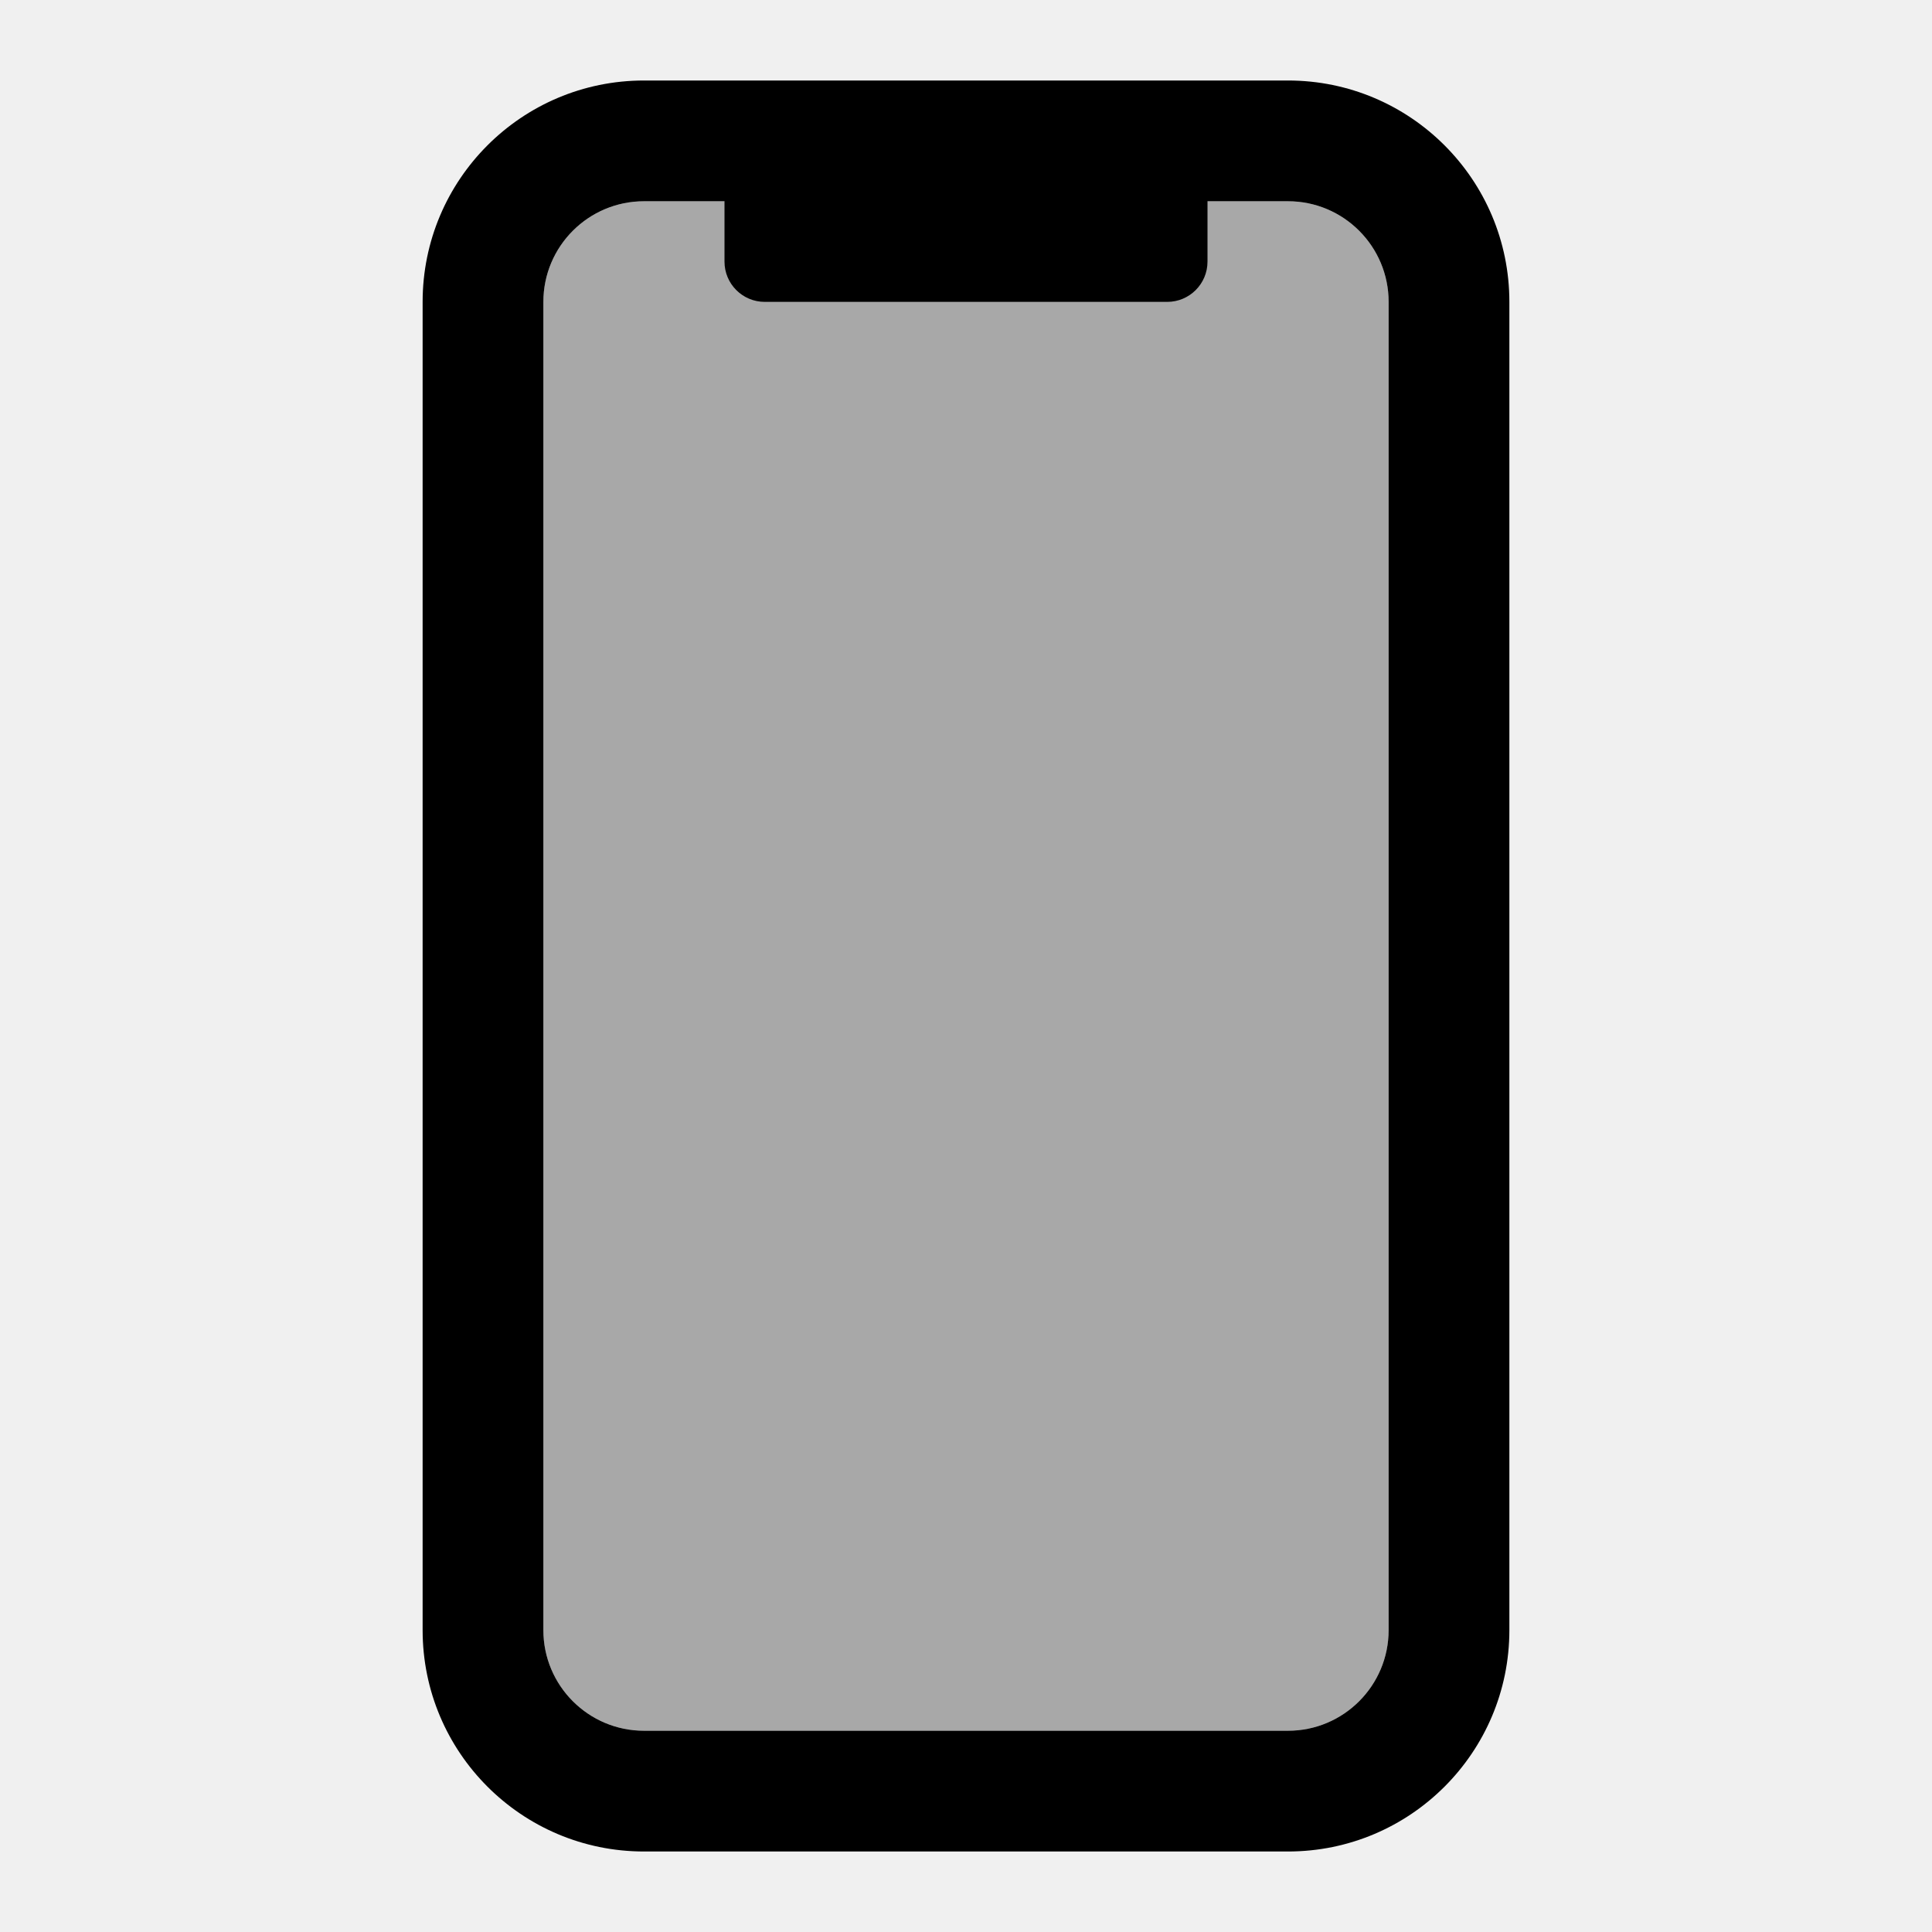
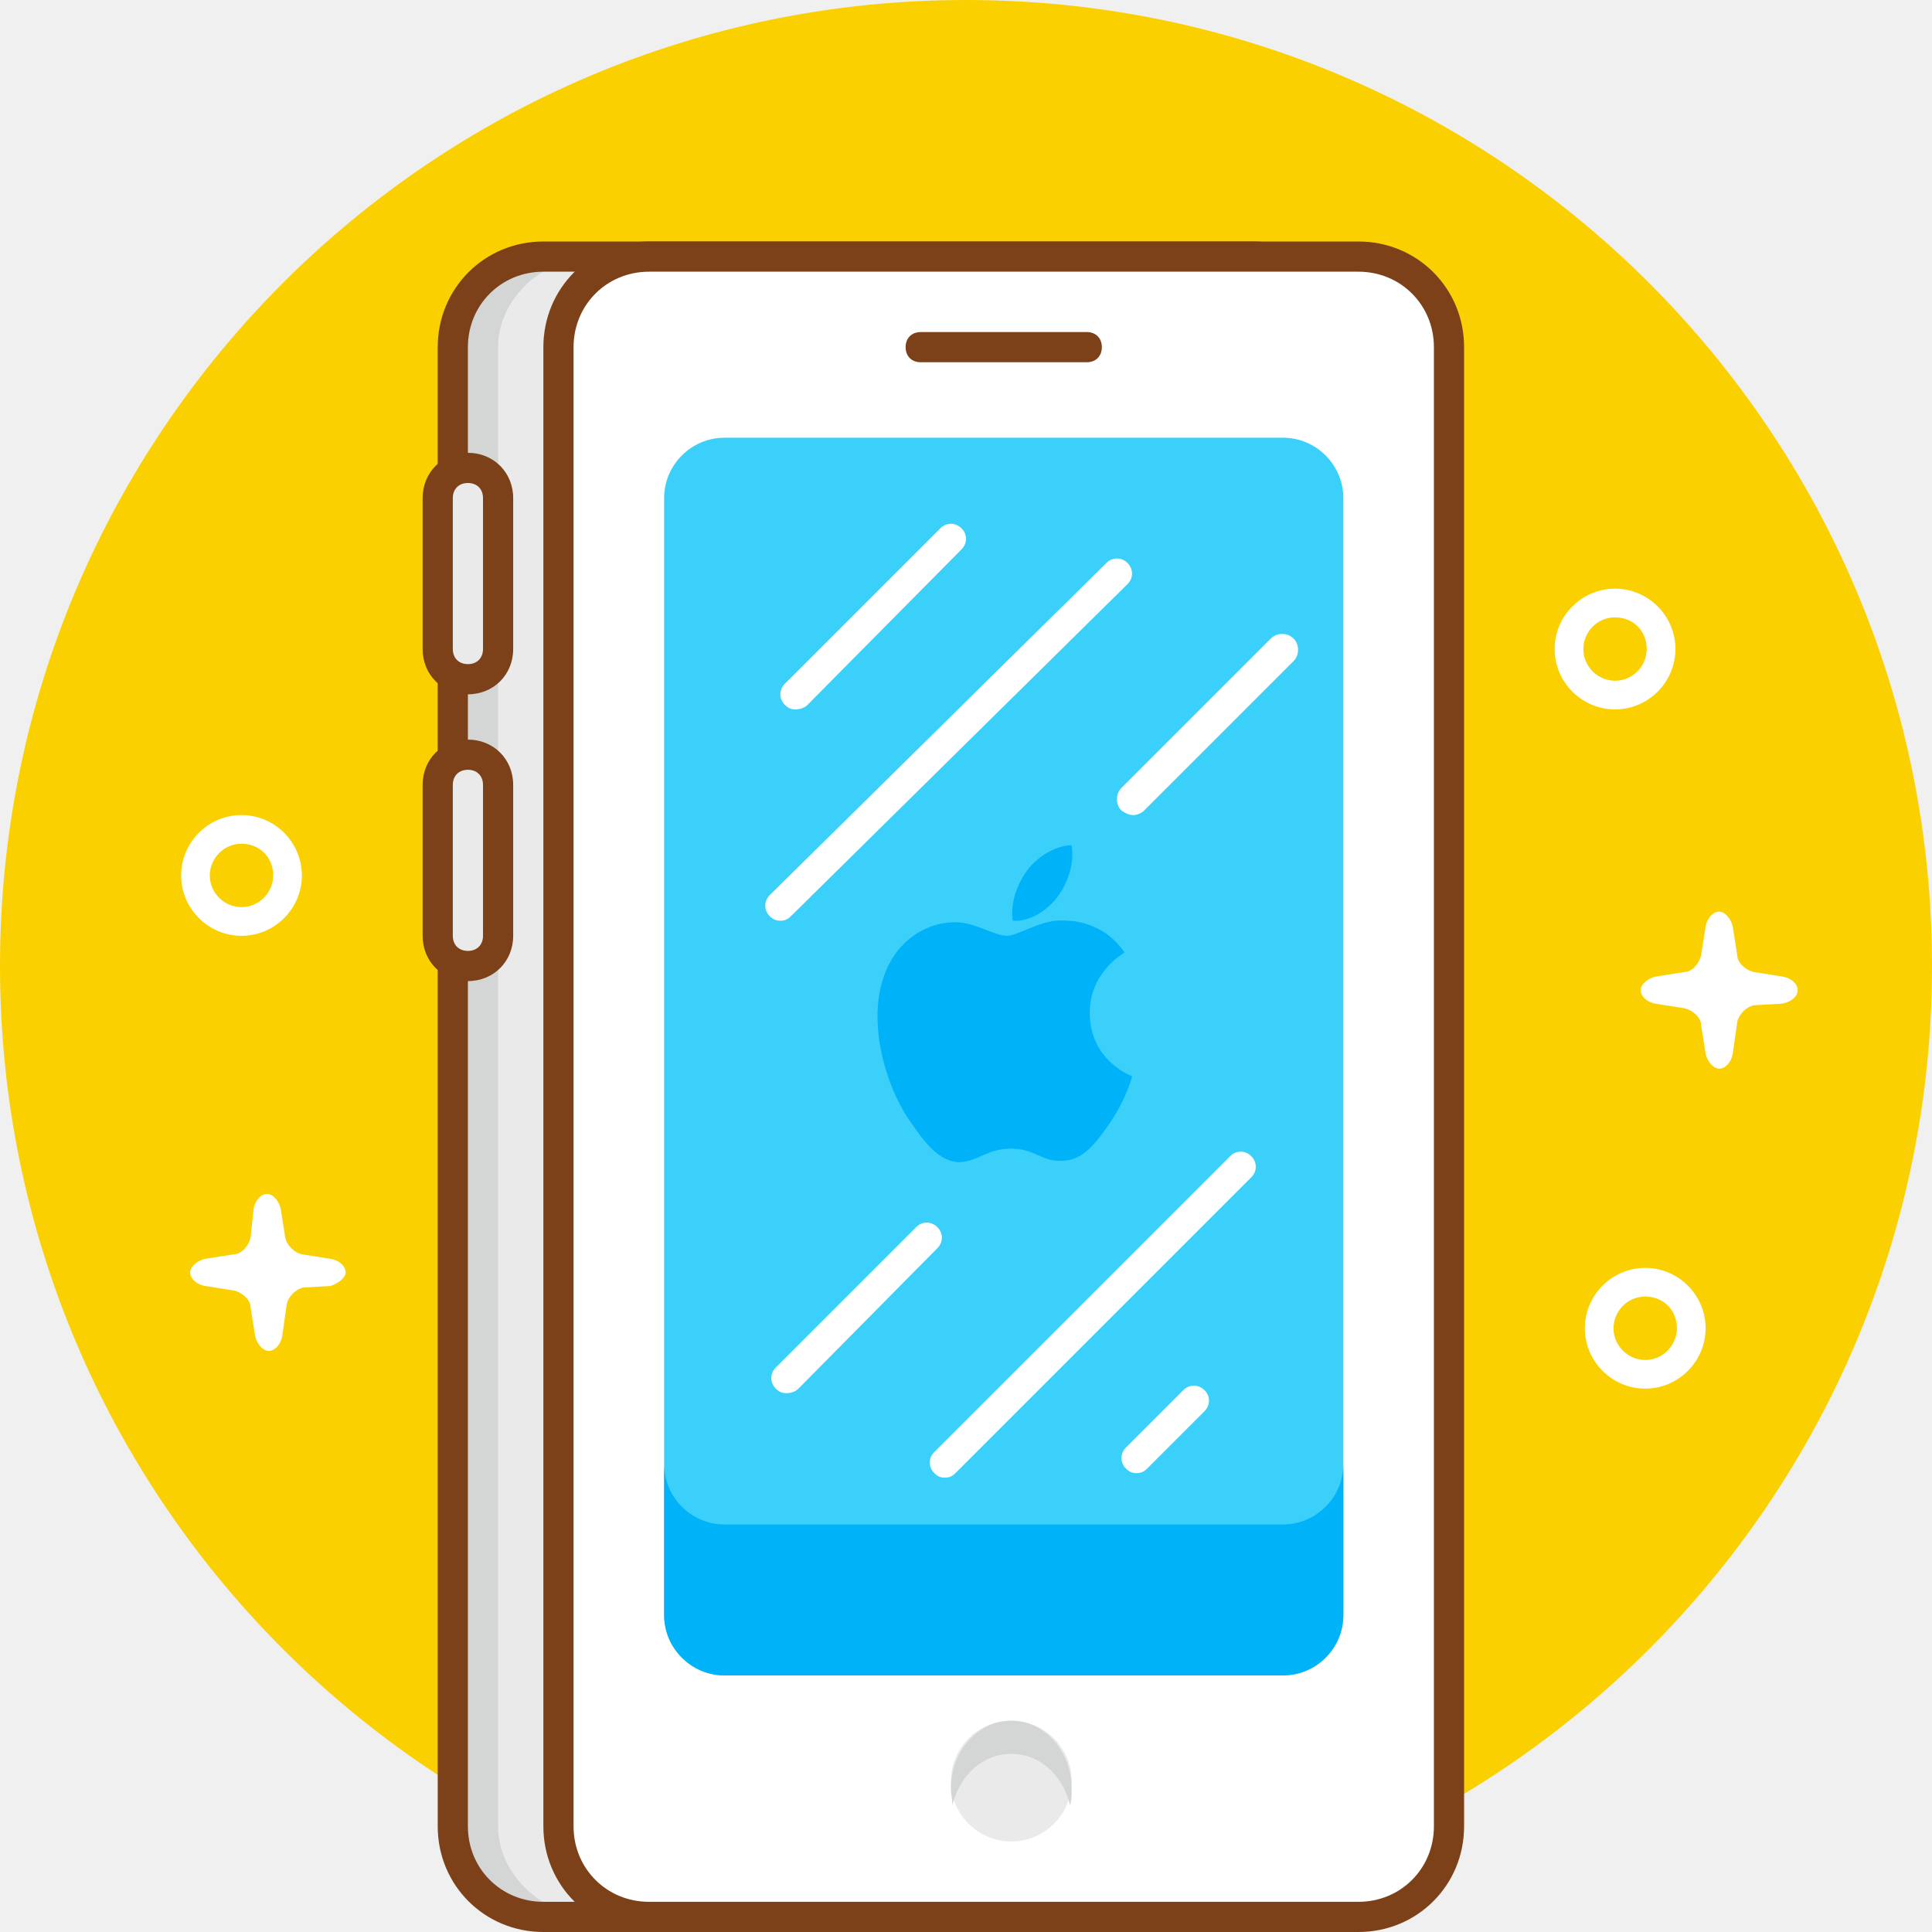
- <svg xmlns="http://www.w3.org/2000/svg" t="1754644613110" class="icon" viewBox="0 0 1024 1024" version="1.1" p-id="11492" width="16" height="16">
-   <path d="M341.333 106.667c-29.44 0-53.333 23.893-53.333 53.333v704c0 29.44 23.893 53.333 53.333 53.333h341.333c29.44 0 53.333-23.893 53.333-53.333V160c0-29.44-23.893-53.333-53.333-53.333H341.333z" fill="#000000" opacity=".3" p-id="11493" />
-   <path d="M341.333 106.667c-29.44 0-53.333 23.893-53.333 53.333v704c0 29.44 23.893 53.333 53.333 53.333h341.333c29.44 0 53.333-23.893 53.333-53.333V160c0-29.44-23.893-53.333-53.333-53.333H341.333zM341.333 42.667h341.333a117.333 117.333 0 0 1 117.333 117.333v704A117.333 117.333 0 0 1 682.667 981.333H341.333a117.333 117.333 0 0 1-117.333-117.333V160A117.333 117.333 0 0 1 341.333 42.667z m64 32h213.333a21.333 21.333 0 0 1 21.333 21.333v42.667a21.333 21.333 0 0 1-21.333 21.333h-213.333a21.333 21.333 0 0 1-21.333-21.333v-42.667a21.333 21.333 0 0 1 21.333-21.333z" fill="#000000" p-id="11494" />
+ <svg xmlns="http://www.w3.org/2000/svg" t="1755827832160" class="icon" viewBox="0 0 1024 1024" version="1.1" p-id="13723" width="16" height="16">
+   <path d="M512 512m-512 0a512 512 0 1 0 1024 0 512 512 0 1 0-1024 0Z" fill="#FBD000" p-id="13724" />
+   <path d="M712 968c0 26.4-21.6 48-48 48H288c-26.4 0-48-21.6-48-48V184c0-26.4 21.6-48 48-48h376c26.4 0 48 21.6 48 48v784z" fill="#EAEAEA" p-id="13725" />
+   <path d="M264 968V184c0-26.4 24.8-48 51.2-48h-24c-26.4 0-48 21.6-48 48v784c0 26.4 21.6 48 48 48h24c-26.4 0-51.2-21.6-51.2-48z" fill="#D4D6D6" p-id="13726" />
+   <path d="M664 1024H288c-31.2 0-56-24.8-56-56V184c0-31.2 24.8-56 56-56h376c31.2 0 56 24.8 56 56v784c0 31.2-24.8 56-56 56zM288 144c-22.4 0-40 17.6-40 40v784c0 22.4 17.6 40 40 40h376c22.4 0 40-17.6 40-40V184c0-22.4-17.6-40-40-40H288z" fill="#7C4119" p-id="13727" />
+   <path d="M768 968c0 26.4-21.6 48-48 48H344c-26.4 0-48-21.6-48-48V184c0-26.4 21.6-48 48-48h376c26.4 0 48 21.6 48 48v784z" fill="#FFFFFF" p-id="13728" />
+   <path d="M712 856c0 17.6-14.4 32-32 32H384c-17.6 0-32-14.4-32-32V264c0-17.6 14.4-32 32-32h296c17.6 0 32 14.4 32 32v592z" fill="#3AD0F9" p-id="13729" />
+   <path d="M536 944m-32 0a32 32 0 1 0 64 0 32 32 0 1 0-64 0Z" fill="#EAEAEA" p-id="13730" />
+   <path d="M264 344c0 8.8-7.2 16-16 16s-16-7.2-16-16V264c0-8.8 7.2-16 16-16s16 7.2 16 16v80z" fill="#EAEAEA" p-id="13731" />
+   <path d="M577.6 536.8c0-21.6 17.6-31.2 18.4-32-9.6-14.4-24.8-16.8-30.4-16.8-12.8-1.6-25.6 8-32 8-6.4 0-16.8-7.2-27.2-7.2-14.4 0-27.2 8-34.4 20.8-14.4 25.6-4 64 10.4 84.8 7.2 10.4 15.2 21.6 26.4 21.6 10.4-0.8 14.4-7.2 27.2-7.2 12.8 0 16 7.2 27.2 6.4 11.2 0 18.4-10.4 25.6-20.8 8-12 11.2-23.2 11.2-24 0 0-22.4-8-22.4-33.6z" fill="#00B3F9" p-id="13732" />
+   <path d="M264 496c0 8.8-7.2 16-16 16s-16-7.2-16-16V416c0-8.8 7.2-16 16-16s16 7.2 16 16v80z" fill="#EAEAEA" p-id="13733" />
+   <path d="M576 192H488c-4.8 0-8-3.2-8-8s3.2-8 8-8h88c4.8 0 8 3.2 8 8s-3.2 8-8 8zM248 368c-13.6 0-24-10.4-24-24V264c0-13.6 10.4-24 24-24s24 10.4 24 24v80c0 13.6-10.4 24-24 24z m0-112c-4.8 0-8 3.2-8 8v80c0 4.8 3.2 8 8 8s8-3.2 8-8V264c0-4.8-3.2-8-8-8zM248 520c-13.6 0-24-10.4-24-24V416c0-13.6 10.4-24 24-24s24 10.4 24 24v80c0 13.6-10.4 24-24 24z m0-112c-4.8 0-8 3.2-8 8v80c0 4.8 3.2 8 8 8s8-3.2 8-8V416c0-4.8-3.2-8-8-8z" fill="#7C4119" p-id="13734" />
+   <path d="M560 476c5.6-7.2 9.6-17.6 8-28-8 0-17.6 5.6-23.2 12.8-4.8 6.4-9.6 16.8-8 27.2 8 0.8 17.6-4.8 23.2-12z" fill="#00B3F9" p-id="13735" />
+   <path d="M602.4 780.8c-2.4 0-4-0.8-5.6-2.4-3.2-3.2-3.2-8 0-11.2l30.4-30.4c3.2-3.2 8-3.2 11.2 0 3.2 3.2 3.2 8 0 11.2L608 778.4c-1.6 1.6-3.2 2.4-5.6 2.4zM421.6 376c-2.4 0-4-0.8-5.6-2.4-3.2-3.2-3.2-8 0-11.2L498.4 280c3.2-3.2 8-3.2 11.2 0 3.2 3.2 3.2 8 0 11.2L428 373.6c-1.6 1.6-4 2.4-6.4 2.4zM413.6 488c-2.4 0-4-0.8-5.6-2.4-3.2-3.2-3.2-8 0-11.2l178.4-176c3.2-3.2 8-3.2 11.2 0 3.2 3.2 3.2 8 0 11.2l-178.4 176c-1.6 1.6-3.2 2.4-5.6 2.4zM600.8 432c-2.4 0-4-0.8-6.4-2.4-3.2-3.2-3.2-8.8 0-12l79.2-79.2c3.2-3.2 8.8-3.2 12 0 3.2 3.2 3.2 8.8 0 12l-79.2 79.2c-1.6 1.6-4 2.4-5.6 2.4zM416.8 738.4c-2.4 0-4-0.8-5.6-2.4-3.2-3.2-3.2-8 0-11.2l74.4-74.4c3.2-3.2 8-3.2 11.2 0 3.2 3.2 3.2 8 0 11.2L423.2 736c-1.6 1.6-4 2.4-6.4 2.4z" fill="#FFFFFF" p-id="13736" />
+   <path d="M720 1024H344c-31.2 0-56-24.8-56-56V184c0-31.2 24.8-56 56-56h376c31.2 0 56 24.8 56 56v784c0 31.2-24.8 56-56 56zM344 144c-22.4 0-40 17.6-40 40v784c0 22.4 17.6 40 40 40h376c22.4 0 40-17.6 40-40V184c0-22.4-17.6-40-40-40H344z" fill="#7C4119" p-id="13737" />
+   <path d="M500.8 783.2c-2.4 0-4-0.8-5.6-2.4-3.2-3.2-3.2-8 0-11.2l156.8-156.8c3.2-3.2 8-3.2 11.2 0 3.2 3.2 3.2 8 0 11.2L506.4 780.8c-1.6 1.6-3.2 2.4-5.6 2.4z" fill="#FFFFFF" p-id="13738" />
+   <path d="M680 808H384c-17.6 0-32-14.4-32-32v80c0 17.6 14.4 32 32 32h296c17.6 0 32-14.4 32-32V776c0 17.6-14.4 32-32 32z" fill="#00B3F9" p-id="13739" />
+   <path d="M536 929.6c15.2 0 27.2 11.2 31.2 27.2 0.8-2.4 0.8-5.6 0.8-8.8 0-20-14.4-36-32-36s-32 16-32 36c0 3.2 0.8 5.6 0.8 8.8 4-16 16-27.2 31.2-27.2z" fill="#D4D6D6" p-id="13740" />
+   <path d="M952.8 524.8c0-3.2-3.2-6.4-8-7.2l-15.2-2.4c-4-0.8-8.8-4.8-8.8-8.8l-2.4-15.2c-0.8-4-4-8-7.2-8s-6.4 3.2-7.2 8l-2.4 15.2c-0.8 4-4.8 8.8-8.8 8.8l-15.2 2.4c-4 0.8-8 4-8 7.2s3.2 6.4 8 7.2l15.2 2.4c4 0.8 8.8 4.8 8.8 8.8l2.4 15.2c0.8 4 4 8 7.2 8s6.4-3.2 7.2-8l2.4-16.8c0.8-4 4.8-8 8.8-8.8l14.4-0.8c5.6-0.8 8.8-4 8.8-7.2zM183.2 674.4c0-3.2-3.2-6.4-8-7.2l-15.2-2.4c-4-0.8-8-4.8-8.8-8.8l-2.4-15.2c-0.8-4-4-8-7.2-8s-6.4 3.2-7.2 8l-1.6 15.2c-0.8 4-4.8 8.8-8.8 8.8l-15.2 2.4c-4 0.8-8 4-8 7.2s3.2 6.4 8 7.2l15.2 2.4c4 0.8 8.8 4.8 8.8 8.8l2.4 15.2c0.8 4 4 8 7.2 8s6.4-3.2 7.2-8l2.4-16.8c0.8-4 4.8-8 8.8-8.8l14.4-0.8c4.8-1.6 8-4.8 8-7.2zM128 496c-17.6 0-32-14.4-32-32s14.4-32 32-32 32 14.4 32 32-14.4 32-32 32z m0-48.8c-9.6 0-16.8 8-16.8 16.8 0 9.6 8 16.8 16.8 16.8 9.6 0 16.8-8 16.8-16.8 0-9.6-7.2-16.8-16.8-16.8zM872 736c-17.6 0-32-14.4-32-32s14.4-32 32-32 32 14.4 32 32-14.4 32-32 32z m0-48.8c-9.6 0-16.8 8-16.8 16.8 0 9.6 8 16.8 16.8 16.8 9.6 0 16.8-8 16.8-16.8 0-9.6-7.2-16.8-16.8-16.8zM856 376c-17.6 0-32-14.4-32-32s14.4-32 32-32 32 14.4 32 32-14.4 32-32 32z m0-48.8c-9.6 0-16.8 8-16.8 16.8 0 9.6 8 16.8 16.8 16.8 9.6 0 16.8-8 16.8-16.8 0-9.6-7.2-16.8-16.8-16.8z" fill="#FFFFFF" p-id="13741" />
</svg>
